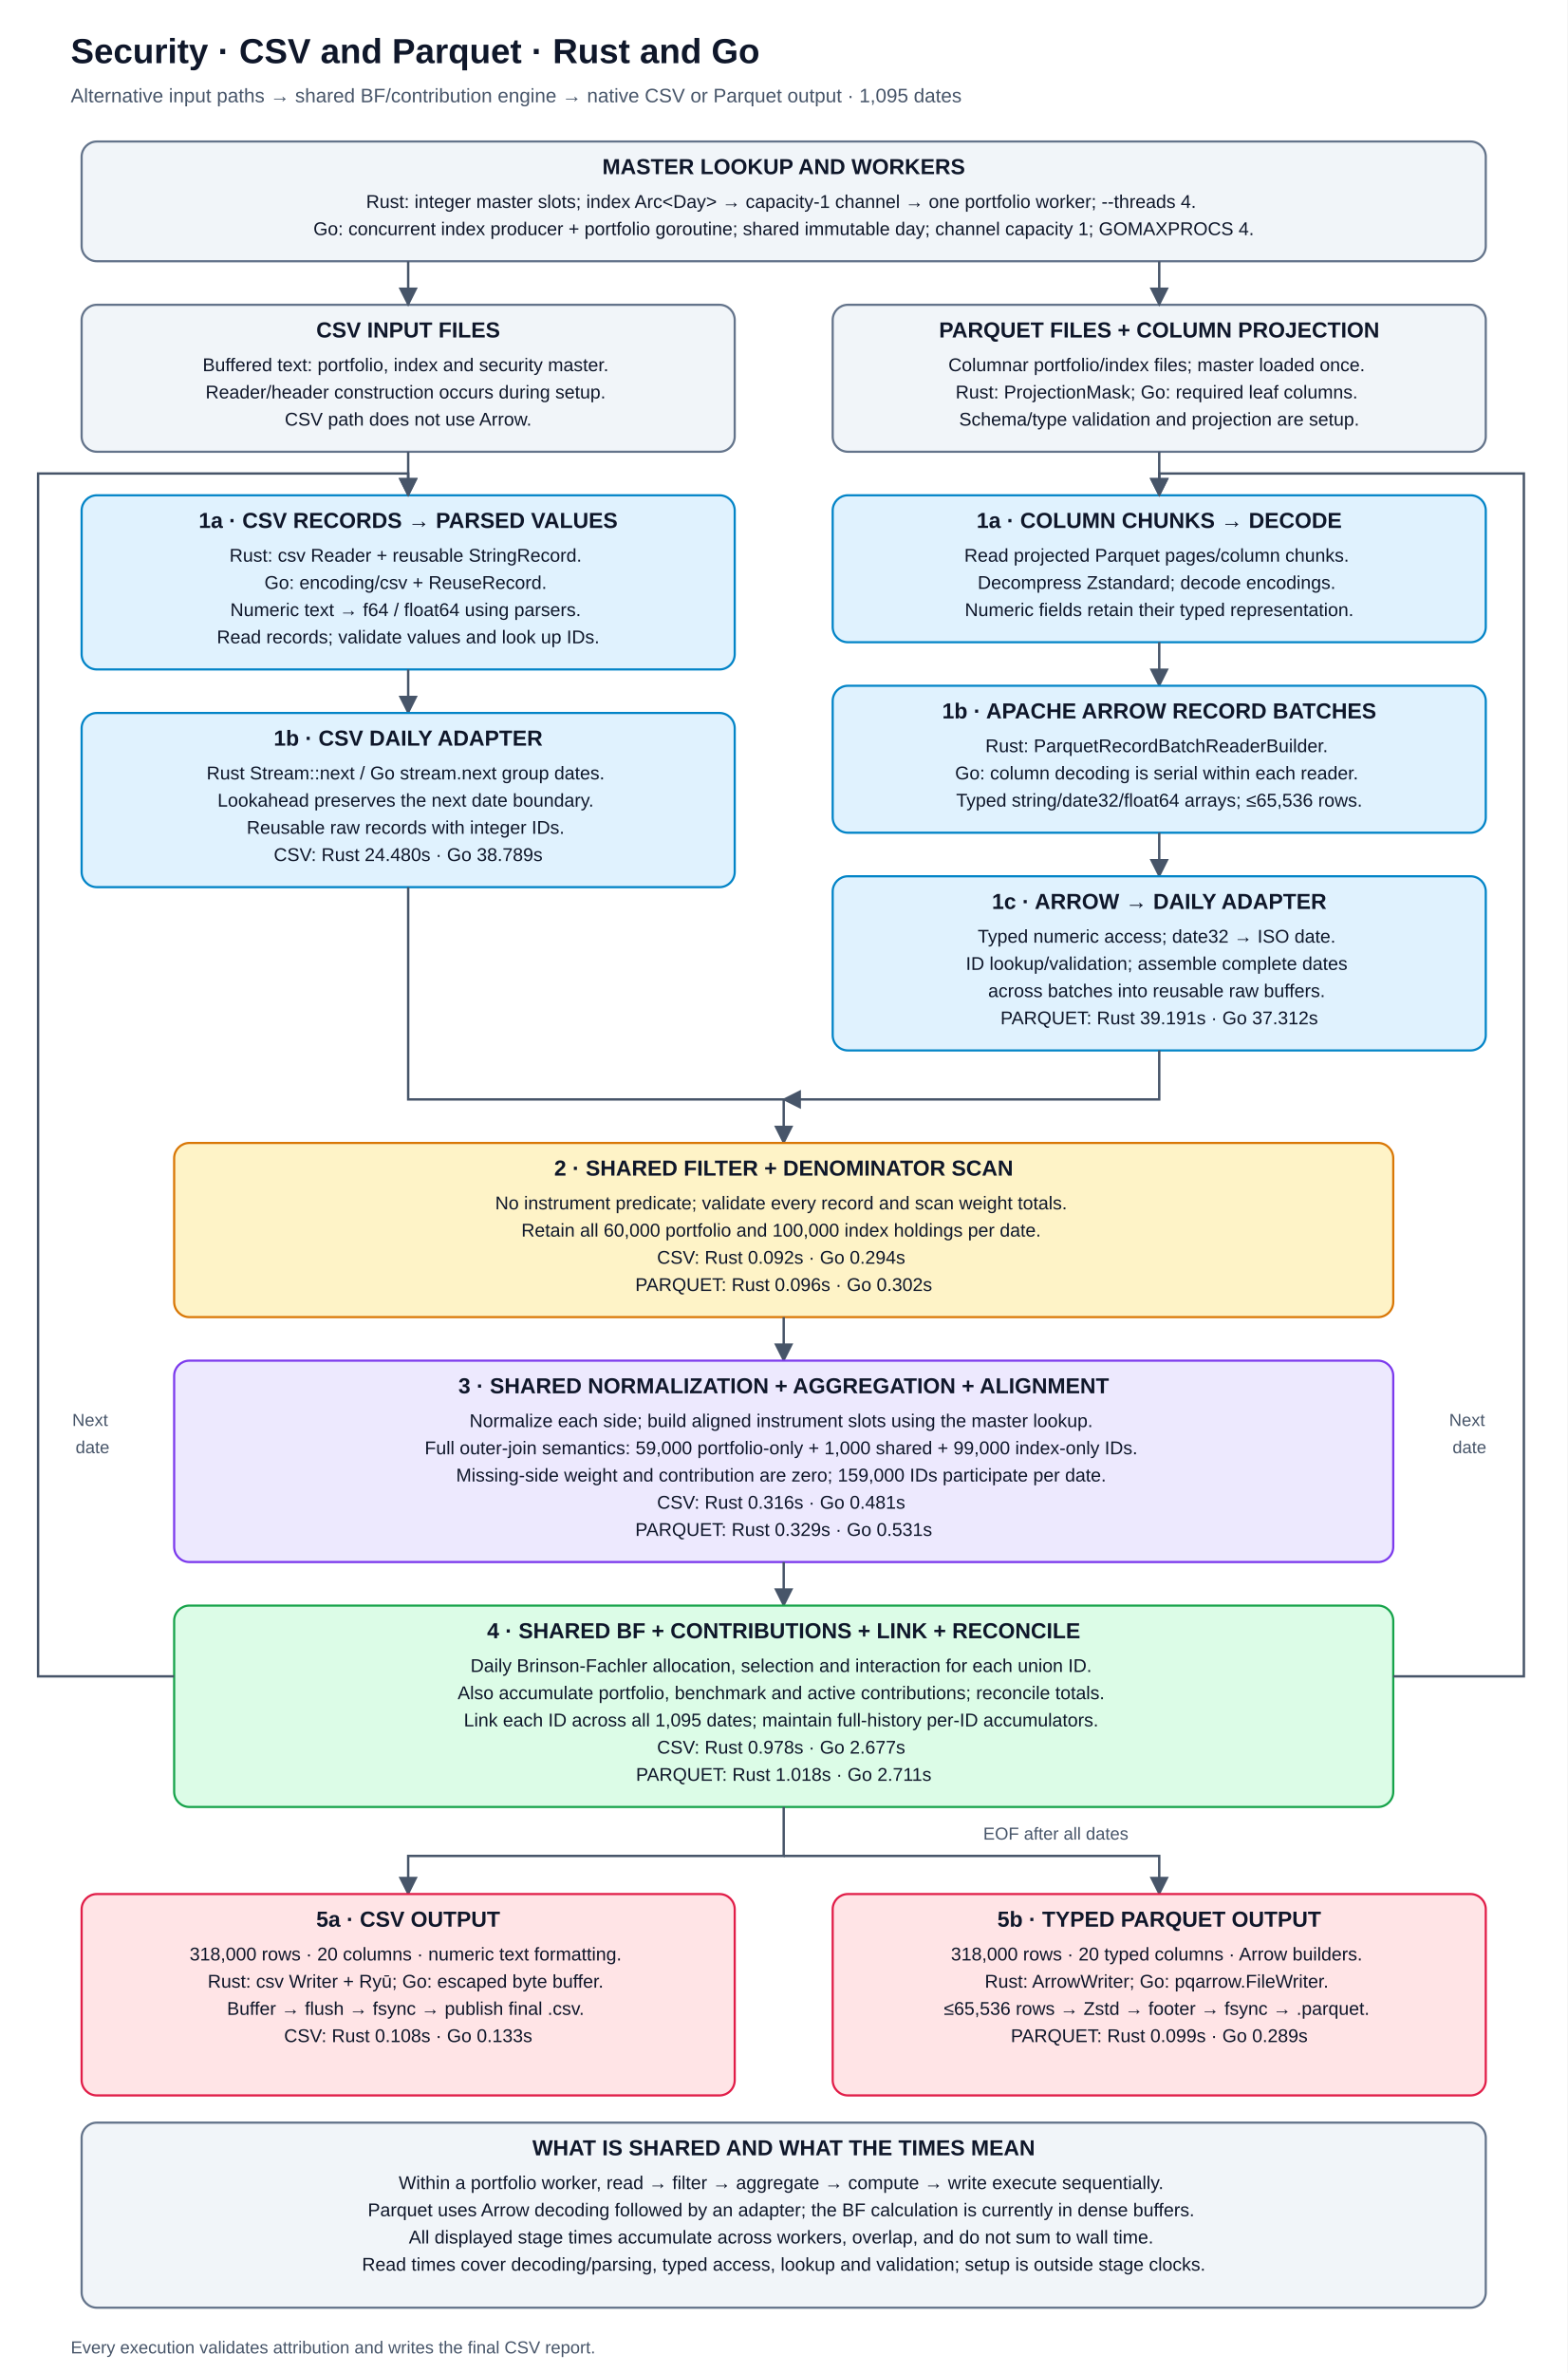
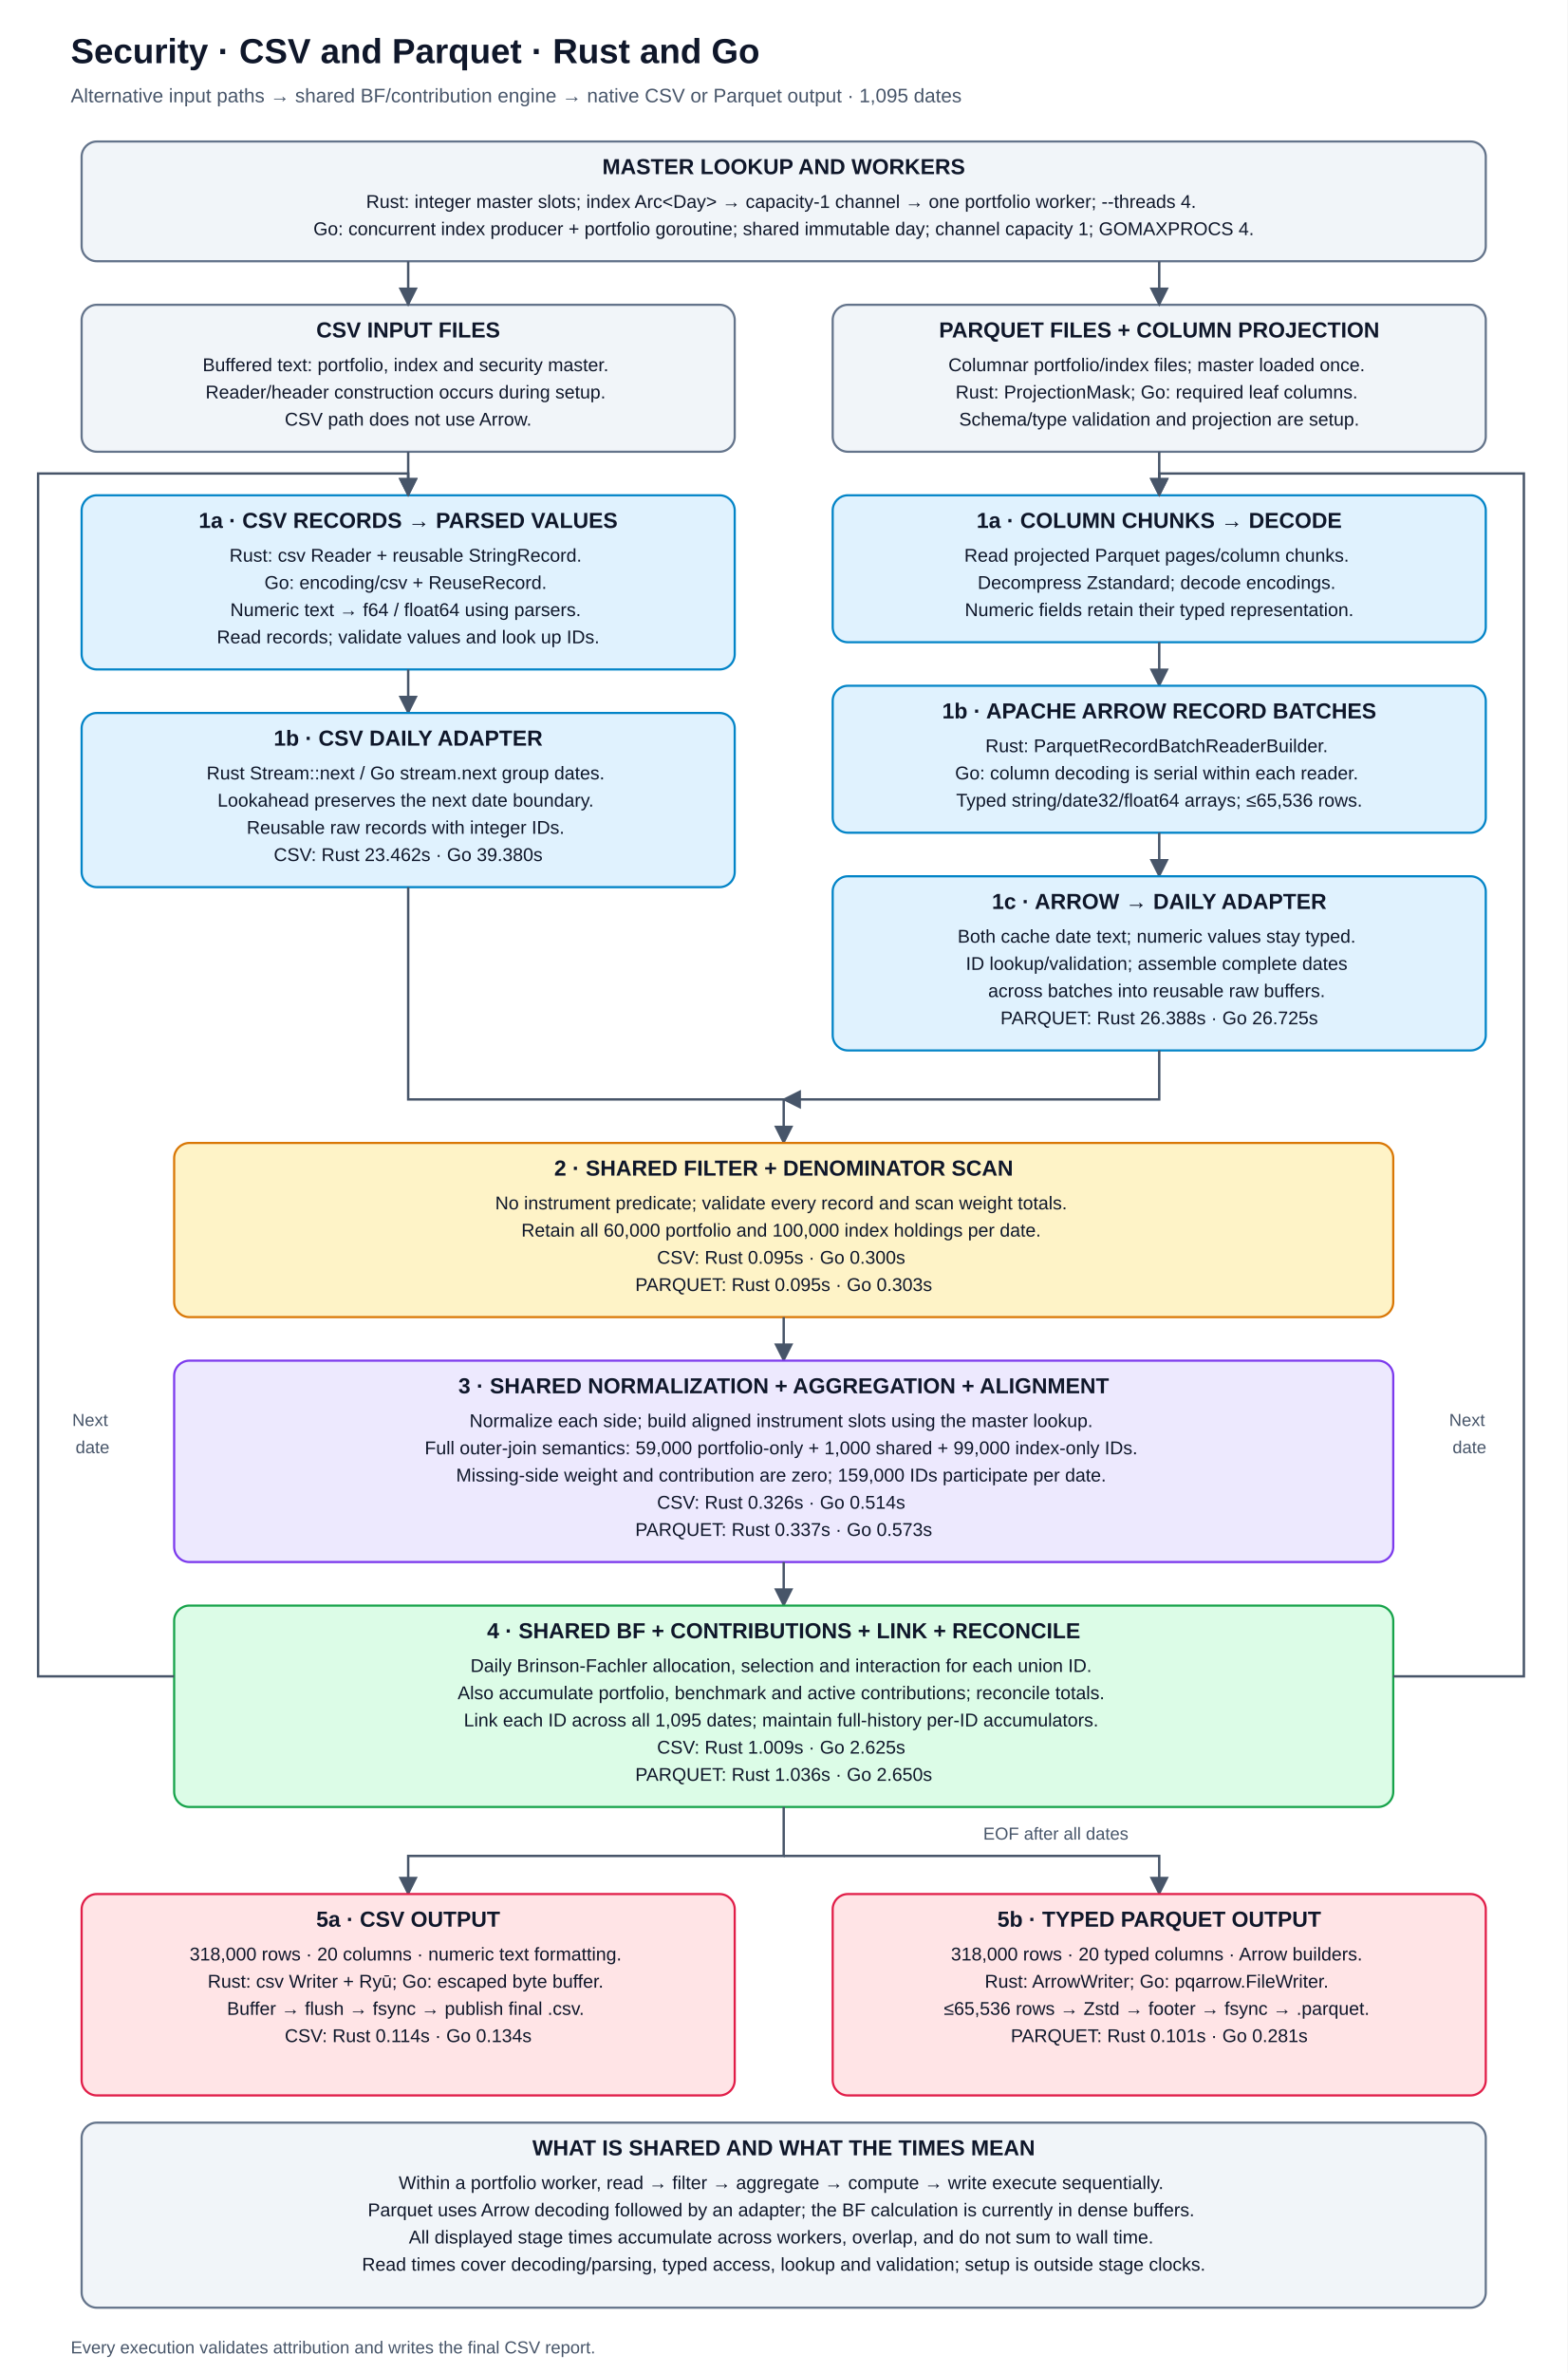
<svg xmlns="http://www.w3.org/2000/svg" width="1440" height="2180" viewBox="0 0 1440 2180" role="img" aria-labelledby="title desc">
  <defs>
    <marker id="arrow" viewBox="0 0 10 10" refX="9" refY="5" markerWidth="8" markerHeight="8" orient="auto">
      <path d="M0 0L10 5L0 10Z" fill="#475569" />
    </marker>
  </defs>
  <rect width="1440" height="2180" fill="white" />
  <style>text{font-family:Arial,Helvetica,sans-serif;fill:#0f172a}.title{font-size:32px;font-weight:700}.sub{font-size:18px;fill:#475569}.head{font-size:20px;font-weight:700}.body{font-size:17px}.label{font-size:16px;fill:#475569}.edge{fill:none;stroke:#475569;stroke-width:2.2;marker-end:url(#arrow)}</style>
  <text x="65" y="58" class="title" text-anchor="start">
    <tspan x="65" dy="0">Security · CSV and Parquet · Rust and Go</tspan>
  </text>
  <text x="65" y="94" class="sub" text-anchor="start">
    <tspan x="65" dy="0">Alternative input paths → shared BF/contribution engine → native CSV or Parquet output · 1,095 dates</tspan>
  </text>
  <rect x="75" y="130" width="1290" height="110" rx="14" fill="#f1f5f9" stroke="#64748b" stroke-width="2" />
  <text x="720.0" y="160" class="head" text-anchor="middle">
    <tspan x="720.0" dy="0">MASTER LOOKUP AND WORKERS</tspan>
  </text>
  <text x="720.0" y="191" class="body" text-anchor="middle">
    <tspan x="720.0" dy="0">Rust: integer master slots; index Arc&lt;Day&gt; → capacity-1 channel → one portfolio worker; --threads 4.</tspan>
    <tspan x="720.0" dy="25">Go: concurrent index producer + portfolio goroutine; shared immutable day; channel capacity 1; GOMAXPROCS 4.</tspan>
  </text>
  <rect x="75" y="280" width="600" height="135" rx="14" fill="#f1f5f9" stroke="#64748b" stroke-width="2" />
  <text x="375.0" y="310" class="head" text-anchor="middle">
    <tspan x="375.0" dy="0">CSV INPUT FILES</tspan>
  </text>
  <text x="375.0" y="341" class="body" text-anchor="middle">
    <tspan x="375.0" dy="0">Buffered text: portfolio, index and security master.</tspan>
    <tspan x="375.0" dy="25">Reader/header construction occurs during setup.</tspan>
    <tspan x="375.0" dy="25">CSV path does not use Arrow.</tspan>
  </text>
  <rect x="765" y="280" width="600" height="135" rx="14" fill="#f1f5f9" stroke="#64748b" stroke-width="2" />
  <text x="1065.0" y="310" class="head" text-anchor="middle">
    <tspan x="1065.0" dy="0">PARQUET FILES + COLUMN PROJECTION</tspan>
  </text>
  <text x="1065.0" y="341" class="body" text-anchor="middle">
    <tspan x="1065.0" dy="0">Columnar portfolio/index files; master loaded once.</tspan>
    <tspan x="1065.0" dy="25">Rust: ProjectionMask; Go: required leaf columns.</tspan>
    <tspan x="1065.0" dy="25">Schema/type validation and projection are setup.</tspan>
  </text>
  <path d="M375 240 V280" class="edge" />
  <path d="M1065 240 V280" class="edge" />
  <path d="M375 415 V455" class="edge" />
  <path d="M1065 415 V455" class="edge" />
  <rect x="75" y="455" width="600" height="160" rx="14" fill="#e0f2fe" stroke="#0284c7" stroke-width="2" />
  <text x="375.0" y="485" class="head" text-anchor="middle">
    <tspan x="375.0" dy="0">1a · CSV RECORDS → PARSED VALUES</tspan>
  </text>
  <text x="375.0" y="516" class="body" text-anchor="middle">
    <tspan x="375.0" dy="0">Rust: csv Reader + reusable StringRecord.</tspan>
    <tspan x="375.0" dy="25">Go: encoding/csv + ReuseRecord.</tspan>
    <tspan x="375.0" dy="25">Numeric text → f64 / float64 using parsers.</tspan>
    <tspan x="375.0" dy="25">Read records; validate values and look up IDs.</tspan>
  </text>
  <rect x="765" y="455" width="600" height="135" rx="14" fill="#e0f2fe" stroke="#0284c7" stroke-width="2" />
  <text x="1065.0" y="485" class="head" text-anchor="middle">
    <tspan x="1065.0" dy="0">1a · COLUMN CHUNKS → DECODE</tspan>
  </text>
  <text x="1065.0" y="516" class="body" text-anchor="middle">
    <tspan x="1065.0" dy="0">Read projected Parquet pages/column chunks.</tspan>
    <tspan x="1065.0" dy="25">Decompress Zstandard; decode encodings.</tspan>
    <tspan x="1065.0" dy="25">Numeric fields retain their typed representation.</tspan>
  </text>
  <path d="M375 615 V655" class="edge" />
  <path d="M1065 590 V630" class="edge" />
  <rect x="75" y="655" width="600" height="160" rx="14" fill="#e0f2fe" stroke="#0284c7" stroke-width="2" />
  <text x="375.0" y="685" class="head" text-anchor="middle">
    <tspan x="375.0" dy="0">1b · CSV DAILY ADAPTER</tspan>
  </text>
  <text x="375.0" y="716" class="body" text-anchor="middle">
    <tspan x="375.0" dy="0">Rust Stream::next / Go stream.next group dates.</tspan>
    <tspan x="375.0" dy="25">Lookahead preserves the next date boundary.</tspan>
    <tspan x="375.0" dy="25">Reusable raw records with integer IDs.</tspan>
-     <tspan x="375.0" dy="25">CSV: Rust 24.480s · Go 38.789s</tspan>
+     <tspan x="375.0" dy="25">CSV: Rust 23.462s · Go 39.380s</tspan>
  </text>
  <rect x="765" y="630" width="600" height="135" rx="14" fill="#e0f2fe" stroke="#0284c7" stroke-width="2" />
  <text x="1065.0" y="660" class="head" text-anchor="middle">
    <tspan x="1065.0" dy="0">1b · APACHE ARROW RECORD BATCHES</tspan>
  </text>
  <text x="1065.0" y="691" class="body" text-anchor="middle">
    <tspan x="1065.0" dy="0">Rust: ParquetRecordBatchReaderBuilder.</tspan>
    <tspan x="1065.0" dy="25">Go: column decoding is serial within each reader.</tspan>
    <tspan x="1065.0" dy="25">Typed string/date32/float64 arrays; ≤65,536 rows.</tspan>
  </text>
  <path d="M1065 765 V805" class="edge" />
  <rect x="765" y="805" width="600" height="160" rx="14" fill="#e0f2fe" stroke="#0284c7" stroke-width="2" />
  <text x="1065.0" y="835" class="head" text-anchor="middle">
    <tspan x="1065.0" dy="0">1c · ARROW → DAILY ADAPTER</tspan>
  </text>
  <text x="1065.0" y="866" class="body" text-anchor="middle">
-     <tspan x="1065.0" dy="0">Typed numeric access; date32 → ISO date.</tspan>
+     <tspan x="1065.0" dy="0">Both cache date text; numeric values stay typed.</tspan>
    <tspan x="1065.0" dy="25">ID lookup/validation; assemble complete dates</tspan>
    <tspan x="1065.0" dy="25">across batches into reusable raw buffers.</tspan>
-     <tspan x="1065.0" dy="25">PARQUET: Rust 39.191s · Go 37.312s</tspan>
+     <tspan x="1065.0" dy="25">PARQUET: Rust 26.388s · Go 26.725s</tspan>
  </text>
  <path d="M375 815 V1010 H720 V1050" class="edge" />
  <path d="M1065 965 V1010 H720" class="edge" />
  <rect x="160" y="1050" width="1120" height="160" rx="14" fill="#fef3c7" stroke="#d97706" stroke-width="2" />
  <text x="720.0" y="1080" class="head" text-anchor="middle">
    <tspan x="720.0" dy="0">2 · SHARED FILTER + DENOMINATOR SCAN</tspan>
  </text>
  <text x="720.0" y="1111" class="body" text-anchor="middle">
    <tspan x="720.0" dy="0">No instrument predicate; validate every record and scan weight totals.</tspan>
    <tspan x="720.0" dy="25">Retain all 60,000 portfolio and 100,000 index holdings per date.</tspan>
-     <tspan x="720.0" dy="25">CSV: Rust 0.092s · Go 0.294s</tspan>
-     <tspan x="720.0" dy="25">PARQUET: Rust 0.096s · Go 0.302s</tspan>
+     <tspan x="720.0" dy="25">CSV: Rust 0.095s · Go 0.300s</tspan>
+     <tspan x="720.0" dy="25">PARQUET: Rust 0.095s · Go 0.303s</tspan>
  </text>
  <path d="M720 1210 V1250" class="edge" />
  <rect x="160" y="1250" width="1120" height="185" rx="14" fill="#ede9fe" stroke="#7c3aed" stroke-width="2" />
  <text x="720.0" y="1280" class="head" text-anchor="middle">
    <tspan x="720.0" dy="0">3 · SHARED NORMALIZATION + AGGREGATION + ALIGNMENT</tspan>
  </text>
  <text x="720.0" y="1311" class="body" text-anchor="middle">
    <tspan x="720.0" dy="0">Normalize each side; build aligned instrument slots using the master lookup.</tspan>
    <tspan x="720.0" dy="25">Full outer-join semantics: 59,000 portfolio-only + 1,000 shared + 99,000 index-only IDs.</tspan>
    <tspan x="720.0" dy="25">Missing-side weight and contribution are zero; 159,000 IDs participate per date.</tspan>
-     <tspan x="720.0" dy="25">CSV: Rust 0.316s · Go 0.481s</tspan>
-     <tspan x="720.0" dy="25">PARQUET: Rust 0.329s · Go 0.531s</tspan>
+     <tspan x="720.0" dy="25">CSV: Rust 0.326s · Go 0.514s</tspan>
+     <tspan x="720.0" dy="25">PARQUET: Rust 0.337s · Go 0.573s</tspan>
  </text>
  <path d="M720 1435 V1475" class="edge" />
  <rect x="160" y="1475" width="1120" height="185" rx="14" fill="#dcfce7" stroke="#16a34a" stroke-width="2" />
  <text x="720.0" y="1505" class="head" text-anchor="middle">
    <tspan x="720.0" dy="0">4 · SHARED BF + CONTRIBUTIONS + LINK + RECONCILE</tspan>
  </text>
  <text x="720.0" y="1536" class="body" text-anchor="middle">
    <tspan x="720.0" dy="0">Daily Brinson-Fachler allocation, selection and interaction for each union ID.</tspan>
    <tspan x="720.0" dy="25">Also accumulate portfolio, benchmark and active contributions; reconcile totals.</tspan>
    <tspan x="720.0" dy="25">Link each ID across all 1,095 dates; maintain full-history per-ID accumulators.</tspan>
-     <tspan x="720.0" dy="25">CSV: Rust 0.978s · Go 2.677s</tspan>
-     <tspan x="720.0" dy="25">PARQUET: Rust 1.018s · Go 2.711s</tspan>
+     <tspan x="720.0" dy="25">CSV: Rust 1.009s · Go 2.625s</tspan>
+     <tspan x="720.0" dy="25">PARQUET: Rust 1.036s · Go 2.650s</tspan>
  </text>
  <path d="M720 1660 V1705 H375 V1740" class="edge" />
  <text x="970" y="1690" class="label" text-anchor="middle">
    <tspan x="970" dy="0">EOF after all dates</tspan>
  </text>
  <path d="M720 1705 H1065 V1740" class="edge" />
  <rect x="75" y="1740" width="600" height="185" rx="14" fill="#ffe4e6" stroke="#e11d48" stroke-width="2" />
  <text x="375.0" y="1770" class="head" text-anchor="middle">
    <tspan x="375.0" dy="0">5a · CSV OUTPUT</tspan>
  </text>
  <text x="375.0" y="1801" class="body" text-anchor="middle">
    <tspan x="375.0" dy="0">318,000 rows · 20 columns · numeric text formatting.</tspan>
    <tspan x="375.0" dy="25">Rust: csv Writer + Ryū; Go: escaped byte buffer.</tspan>
    <tspan x="375.0" dy="25">Buffer → flush → fsync → publish final .csv.</tspan>
-     <tspan x="375.0" dy="25">CSV: Rust 0.108s · Go 0.133s</tspan>
+     <tspan x="375.0" dy="25">CSV: Rust 0.114s · Go 0.134s</tspan>
  </text>
  <rect x="765" y="1740" width="600" height="185" rx="14" fill="#ffe4e6" stroke="#e11d48" stroke-width="2" />
  <text x="1065.0" y="1770" class="head" text-anchor="middle">
    <tspan x="1065.0" dy="0">5b · TYPED PARQUET OUTPUT</tspan>
  </text>
  <text x="1065.0" y="1801" class="body" text-anchor="middle">
    <tspan x="1065.0" dy="0">318,000 rows · 20 typed columns · Arrow builders.</tspan>
    <tspan x="1065.0" dy="25">Rust: ArrowWriter; Go: pqarrow.FileWriter.</tspan>
    <tspan x="1065.0" dy="25">≤65,536 rows → Zstd → footer → fsync → .parquet.</tspan>
-     <tspan x="1065.0" dy="25">PARQUET: Rust 0.099s · Go 0.289s</tspan>
+     <tspan x="1065.0" dy="25">PARQUET: Rust 0.101s · Go 0.281s</tspan>
  </text>
  <path d="M160 1540 H35 V435 H375 V455" class="edge" />
  <path d="M1280 1540 H1400 V435 H1065 V455" class="edge" />
  <text x="85" y="1310" class="label" text-anchor="middle">
    <tspan x="85" dy="0">Next</tspan>
    <tspan x="85" dy="25">date</tspan>
  </text>
  <text x="1350" y="1310" class="label" text-anchor="middle">
    <tspan x="1350" dy="0">Next</tspan>
    <tspan x="1350" dy="25">date</tspan>
  </text>
  <rect x="75" y="1950" width="1290" height="170" rx="14" fill="#f1f5f9" stroke="#64748b" stroke-width="2" />
  <text x="720.0" y="1980" class="head" text-anchor="middle">
    <tspan x="720.0" dy="0">WHAT IS SHARED AND WHAT THE TIMES MEAN</tspan>
  </text>
  <text x="720.0" y="2011" class="body" text-anchor="middle">
    <tspan x="720.0" dy="0">Within a portfolio worker, read → filter → aggregate → compute → write execute sequentially.</tspan>
    <tspan x="720.0" dy="25">Parquet uses Arrow decoding followed by an adapter; the BF calculation is currently in dense buffers.</tspan>
    <tspan x="720.0" dy="25">All displayed stage times accumulate across workers, overlap, and do not sum to wall time.</tspan>
    <tspan x="720.0" dy="25">Read times cover decoding/parsing, typed access, lookup and validation; setup is outside stage clocks.</tspan>
  </text>
  <text x="65" y="2162" class="label" text-anchor="start">
    <tspan x="65" dy="0">Every execution validates attribution and writes the final CSV report.</tspan>
  </text>
</svg>
